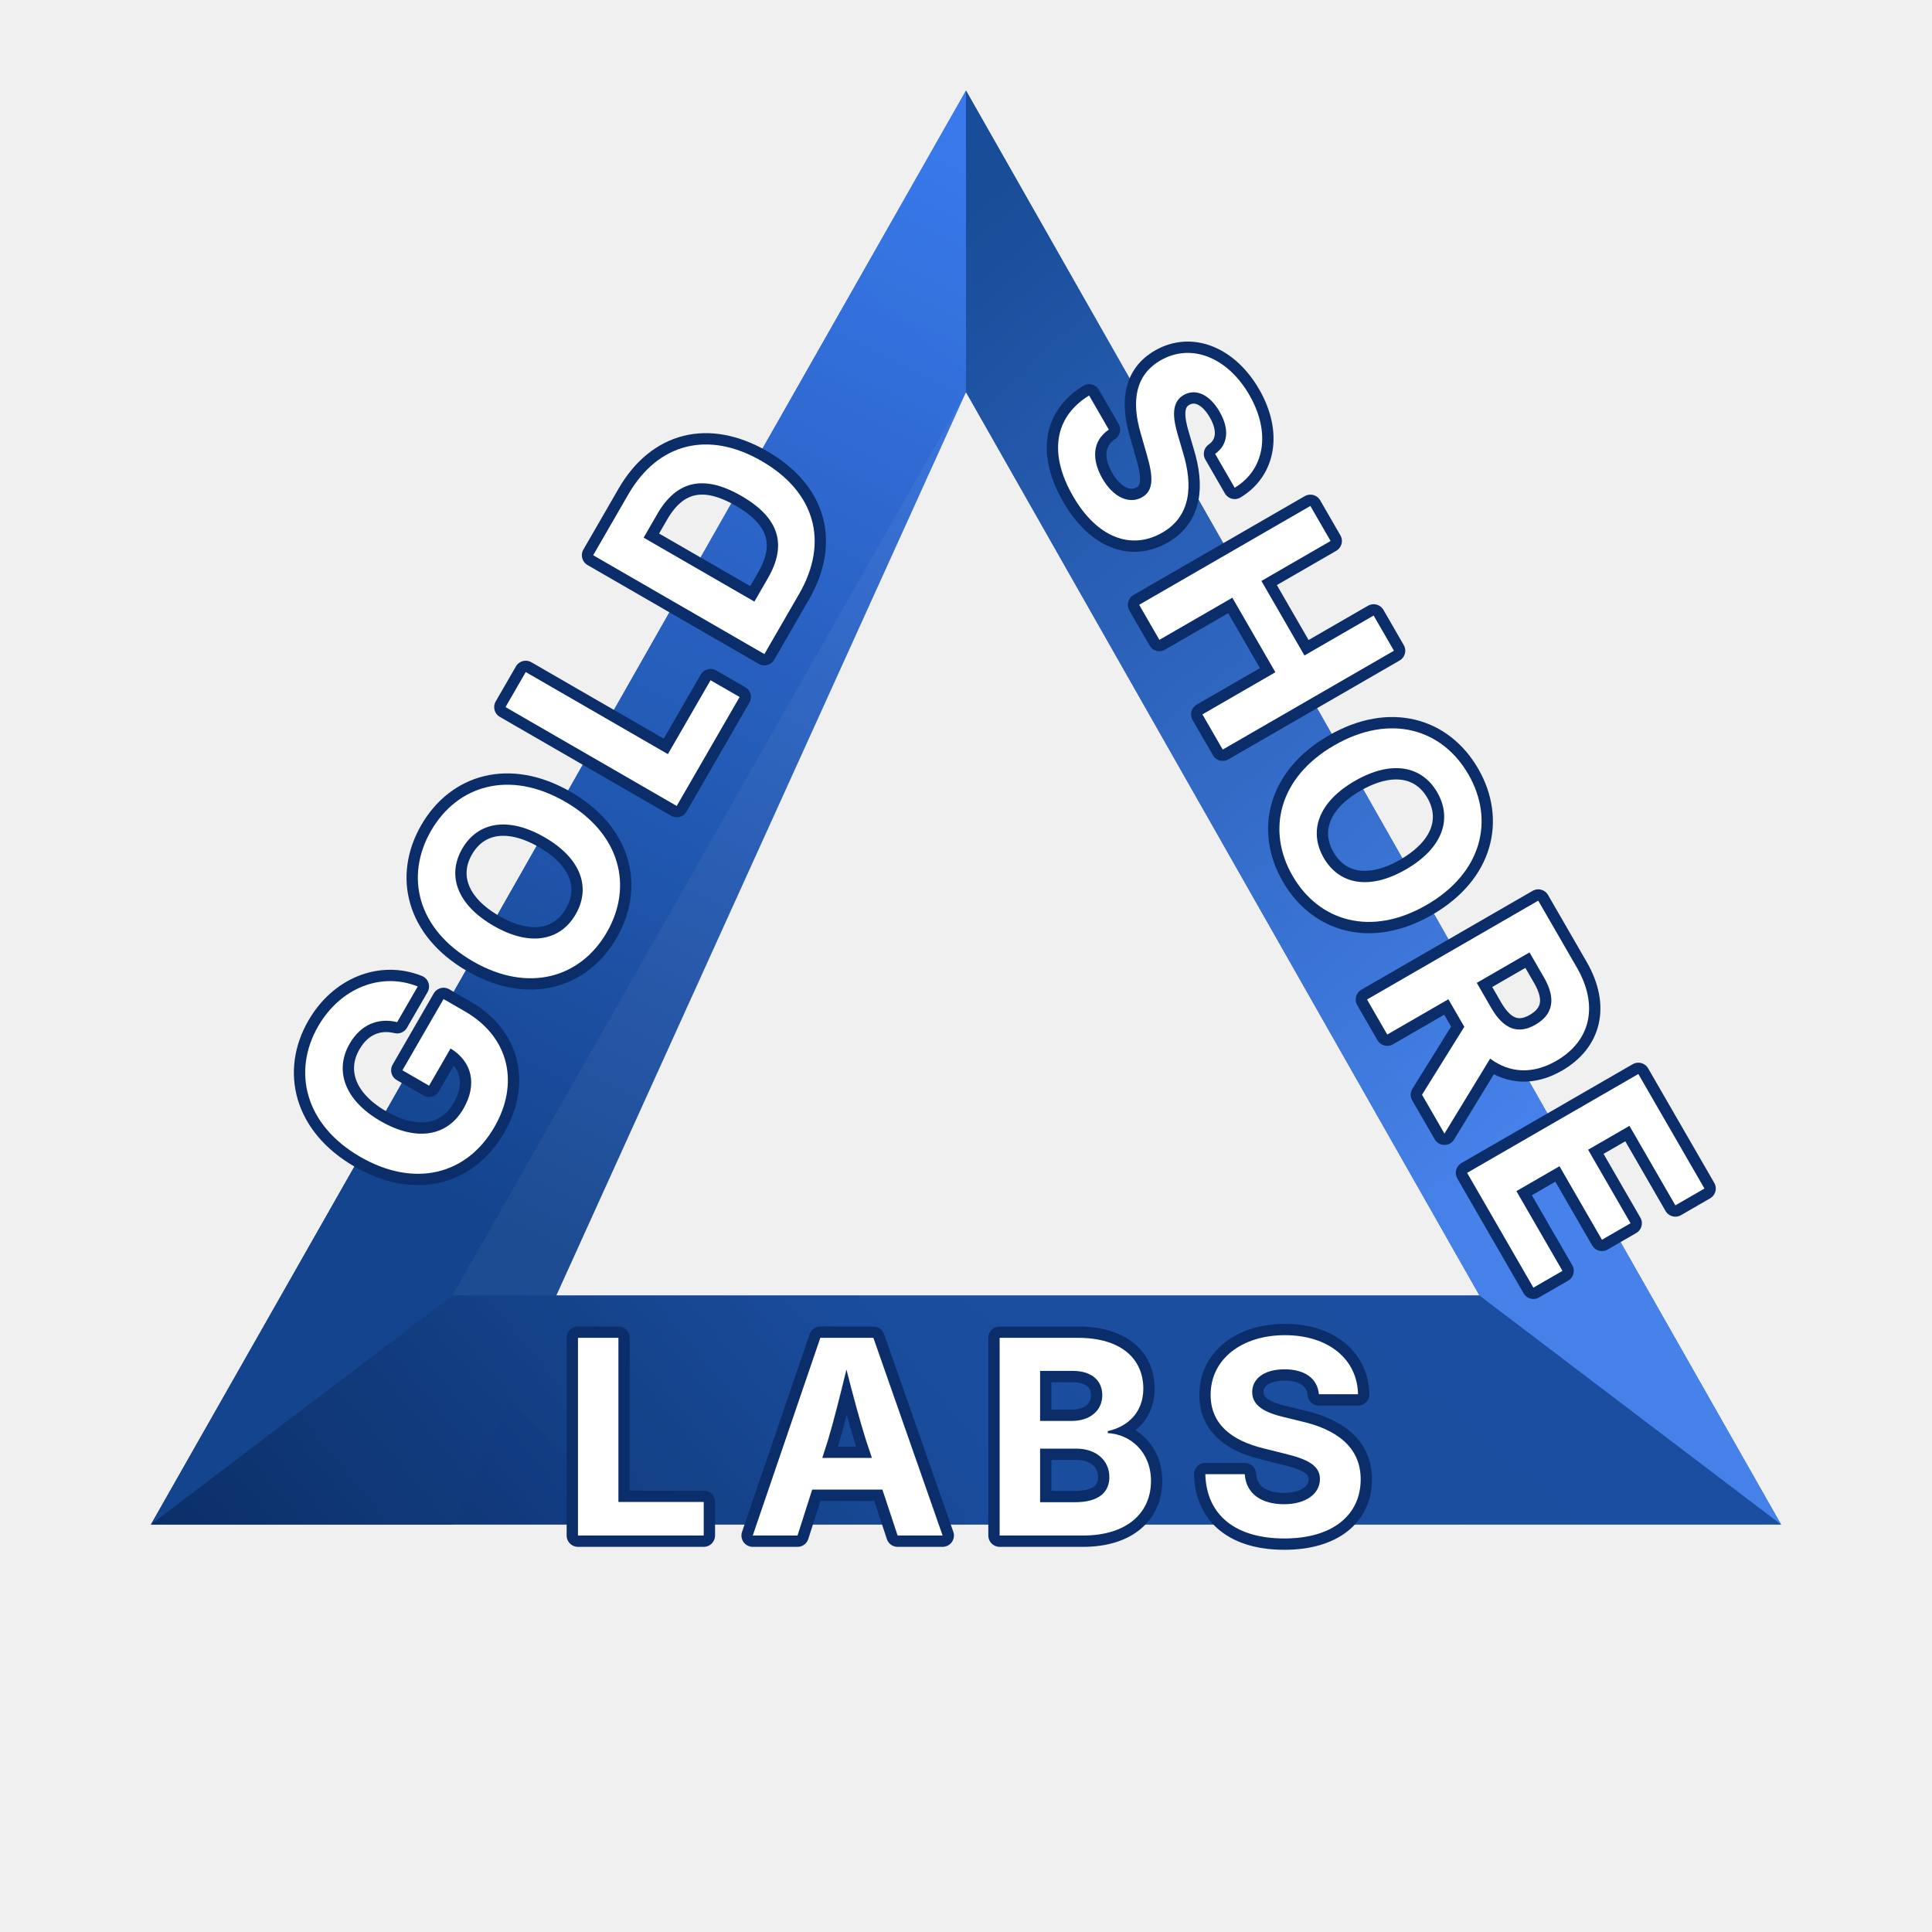
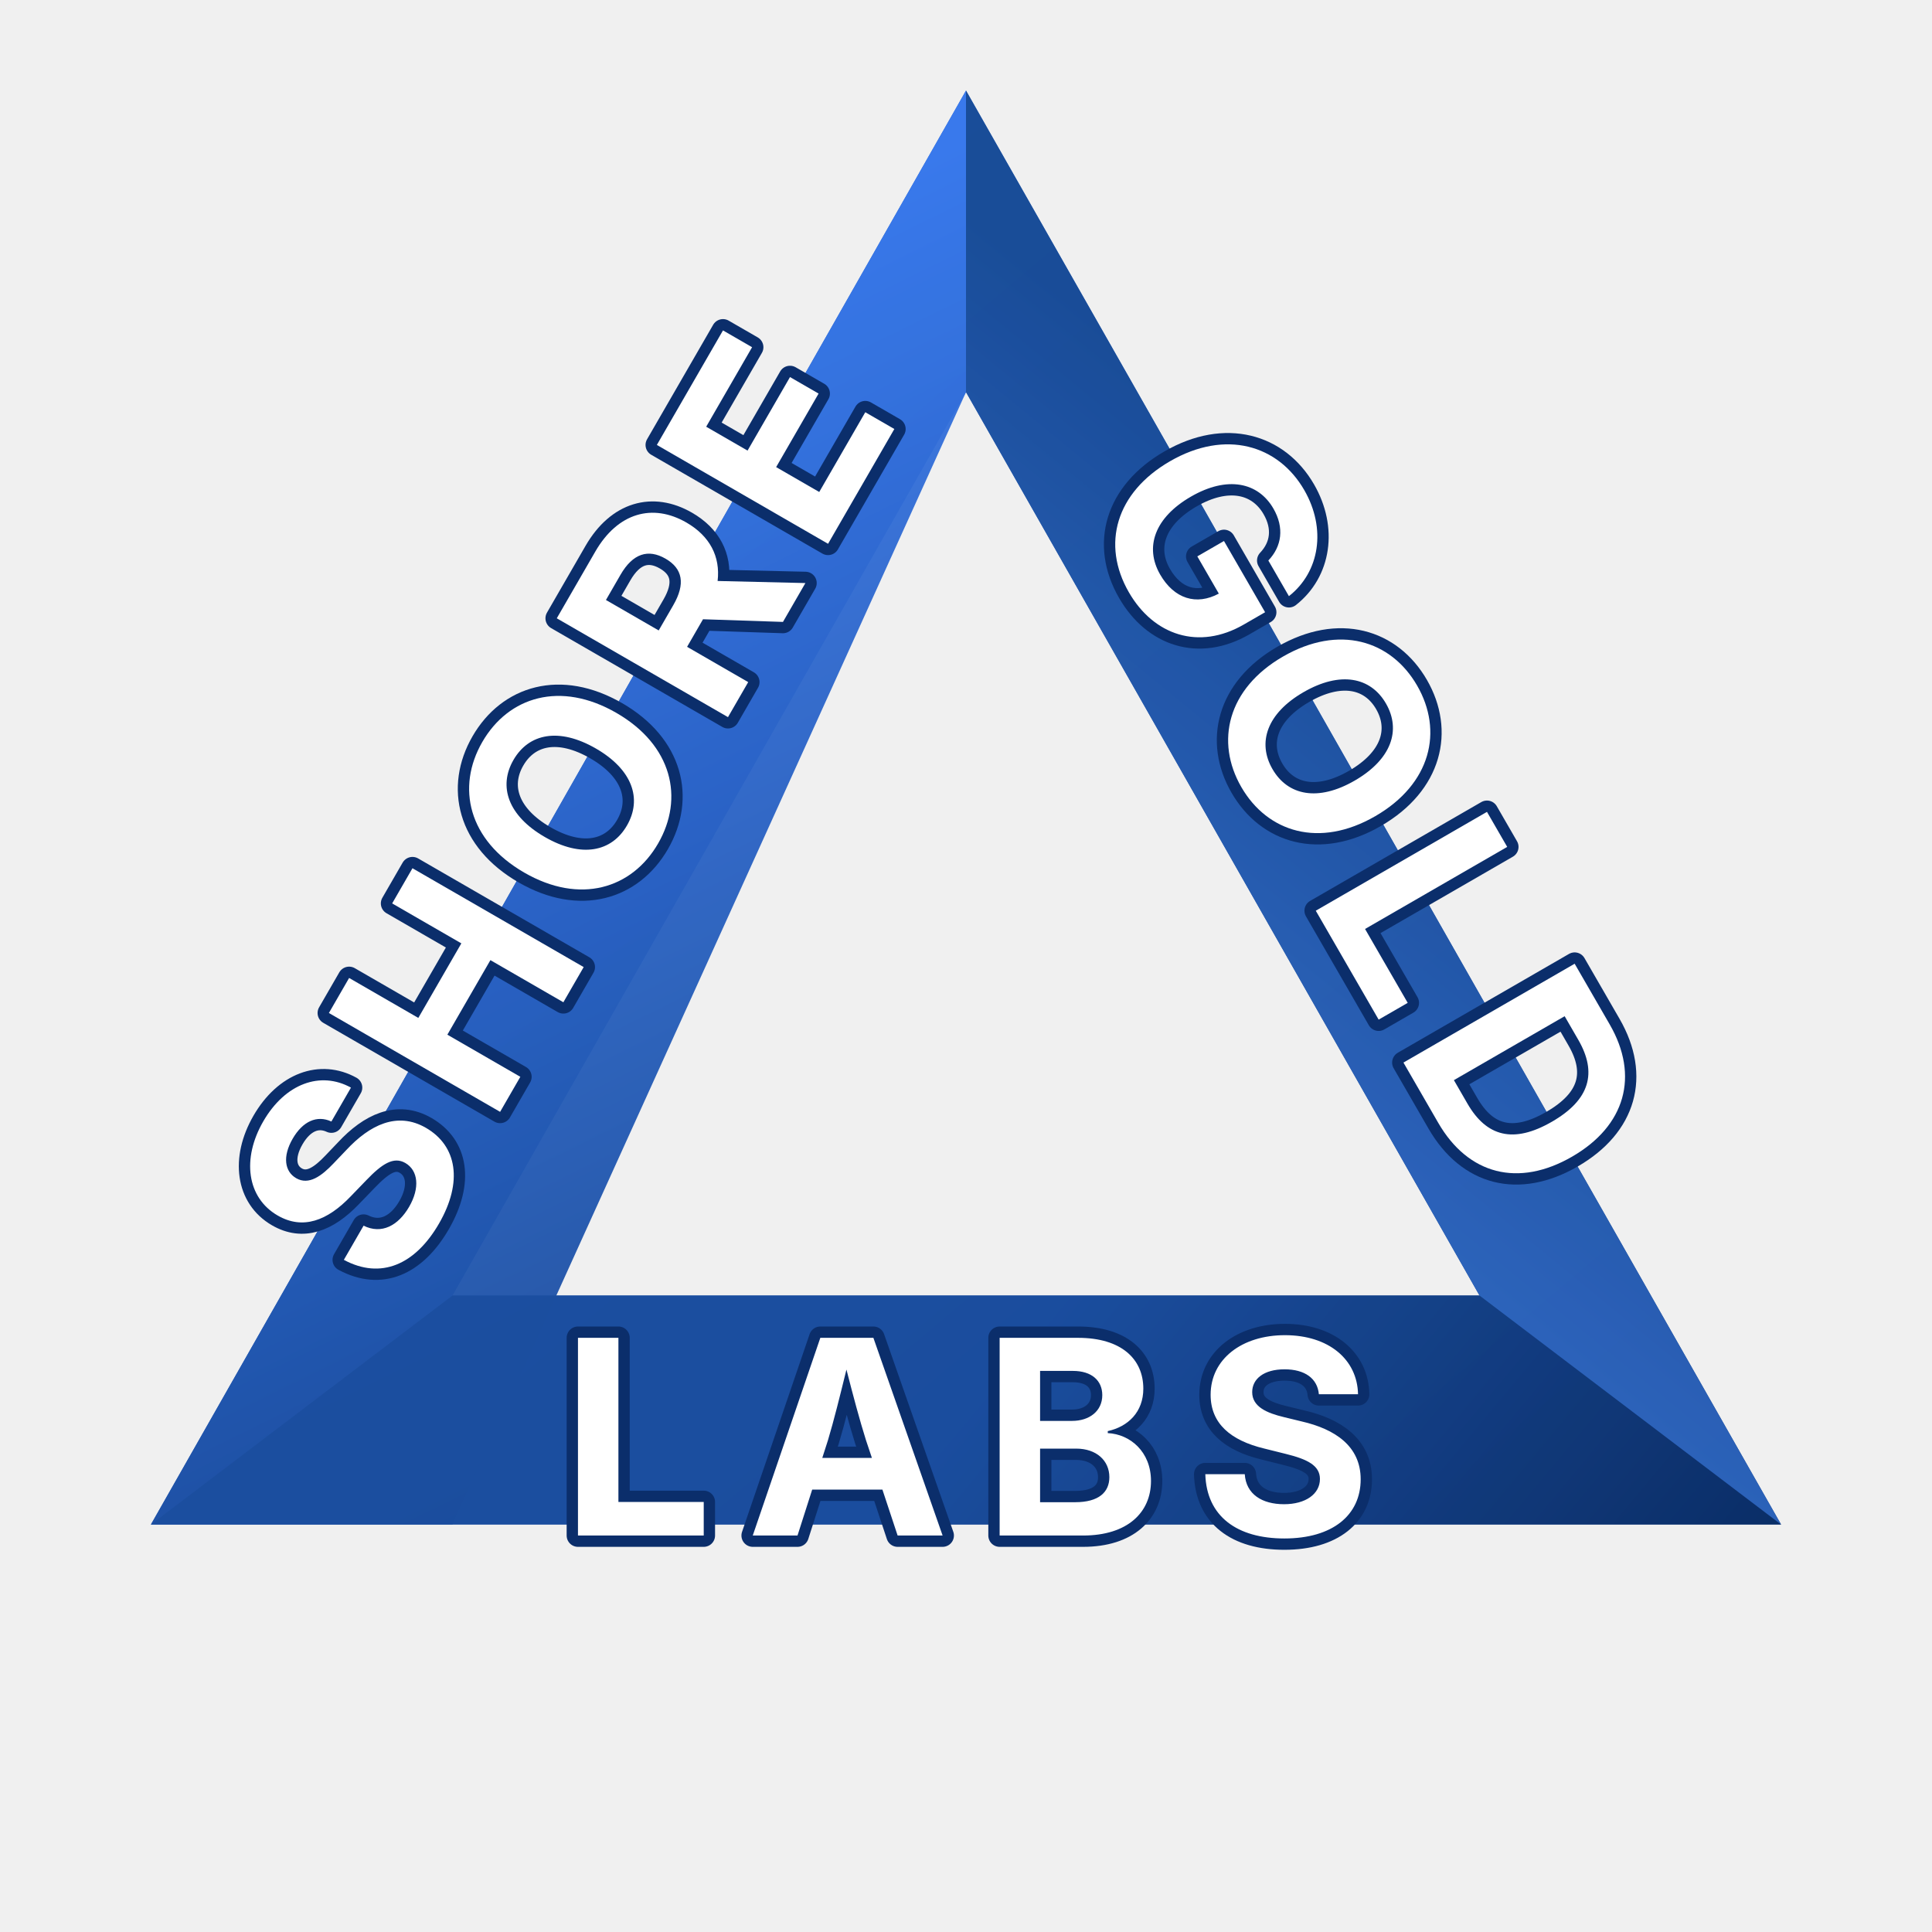
<svg xmlns="http://www.w3.org/2000/svg" width="256" height="256" viewBox="0 0 512 512" fill="none" role="img" aria-labelledby="title desc">
  <defs>
    <linearGradient id="grad-frame" x1="120" y1="64" x2="420" y2="420" gradientUnits="userSpaceOnUse">
      <stop offset="0" stop-color="#2F6BD2" />
      <stop offset="1" stop-color="#0F3C82" />
    </linearGradient>
    <linearGradient id="grad-top" x1="250" y1="40" x2="388" y2="320" gradientUnits="userSpaceOnUse">
      <stop offset="0" stop-color="#3A7AEE" />
      <stop offset="1" stop-color="#14448E" />
    </linearGradient>
    <linearGradient id="grad-right" x1="300" y1="320" x2="444" y2="440" gradientUnits="userSpaceOnUse">
      <stop offset="0" stop-color="#1B4E9F" />
      <stop offset="1" stop-color="#0A2C63" />
    </linearGradient>
    <linearGradient id="grad-left" x1="80" y1="280" x2="260" y2="60" gradientUnits="userSpaceOnUse">
      <stop offset="0" stop-color="#4A86F0" />
      <stop offset="1" stop-color="#174A94" />
    </linearGradient>
  </defs>
-   <g transform="scale(-1 1) translate(-512 0)">
-     <path fill="url(#grad-frame)" fill-rule="evenodd" d="M256 24L472 404H40L256 24ZM256 103.92L119.92 343.32H392.08L256 103.92Z" />
-     <path d="M256 24L472 404H392.08L256 103.92V24Z" fill="url(#grad-top)" opacity="0.95" />
-     <path d="M472 404H40L119.92 343.32H392.08L472 404Z" fill="url(#grad-right)" opacity="0.9" />
-     <path d="M40 404L256 24V103.92L119.92 343.32L40 404Z" fill="url(#grad-left)" opacity="0.9" />
+   <g>
+     <path fill="url(#grad-frame)" fill-rule="evenodd" d="M256 24L40 404H472L256 24ZM256 103.92L392.08 343.32H119.92L256 103.92Z" />
+     <path d="M256 24L40 404H119.92L256 103.92V24Z" fill="url(#grad-top)" opacity="0.95" />
+     <path d="M40 404H472L392.08 343.32H119.92L40 404Z" fill="url(#grad-right)" opacity="0.9" />
+     <path d="M472 404L256 24V103.92L392.08 343.32L472 404Z" fill="url(#grad-left)" opacity="0.9" />
  </g>
  <g fill="#FFFFFF" stroke="#0B2E6B" stroke-width="6" stroke-linejoin="round" paint-order="stroke fill">
-     <text x="148" y="214" text-anchor="middle" dominant-baseline="middle" transform="rotate(-60 148 214)" font-family="'Inter Tight', 'Inter', 'Helvetica Neue', Arial, sans-serif" font-weight="700" font-size="72" letter-spacing="0.08em">GOLD</text>
-     <text x="364" y="214" text-anchor="middle" dominant-baseline="middle" transform="rotate(60 364 214)" font-family="'Inter Tight', 'Inter', 'Helvetica Neue', Arial, sans-serif" font-weight="700" font-size="72" letter-spacing="0.08em">SHORE</text>
+     <text x="364" y="214" text-anchor="middle" dominant-baseline="middle" transform="rotate(60 364 214)" font-family="'Inter Tight', 'Inter', 'Helvetica Neue', Arial, sans-serif" font-weight="700" font-size="72" letter-spacing="0.08em">GOLD</text>
+     <text x="148" y="214" text-anchor="middle" dominant-baseline="middle" transform="rotate(-60 148 214)" font-family="'Inter Tight', 'Inter', 'Helvetica Neue', Arial, sans-serif" font-weight="700" font-size="72" letter-spacing="0.08em">SHORE</text>
    <text x="256" y="380" text-anchor="middle" dominant-baseline="middle" transform="rotate(0 256 380)" font-family="'Inter Tight', 'Inter', 'Helvetica Neue', Arial, sans-serif" font-weight="700" font-size="72" letter-spacing="0.12em">LABS</text>
  </g>
</svg>
